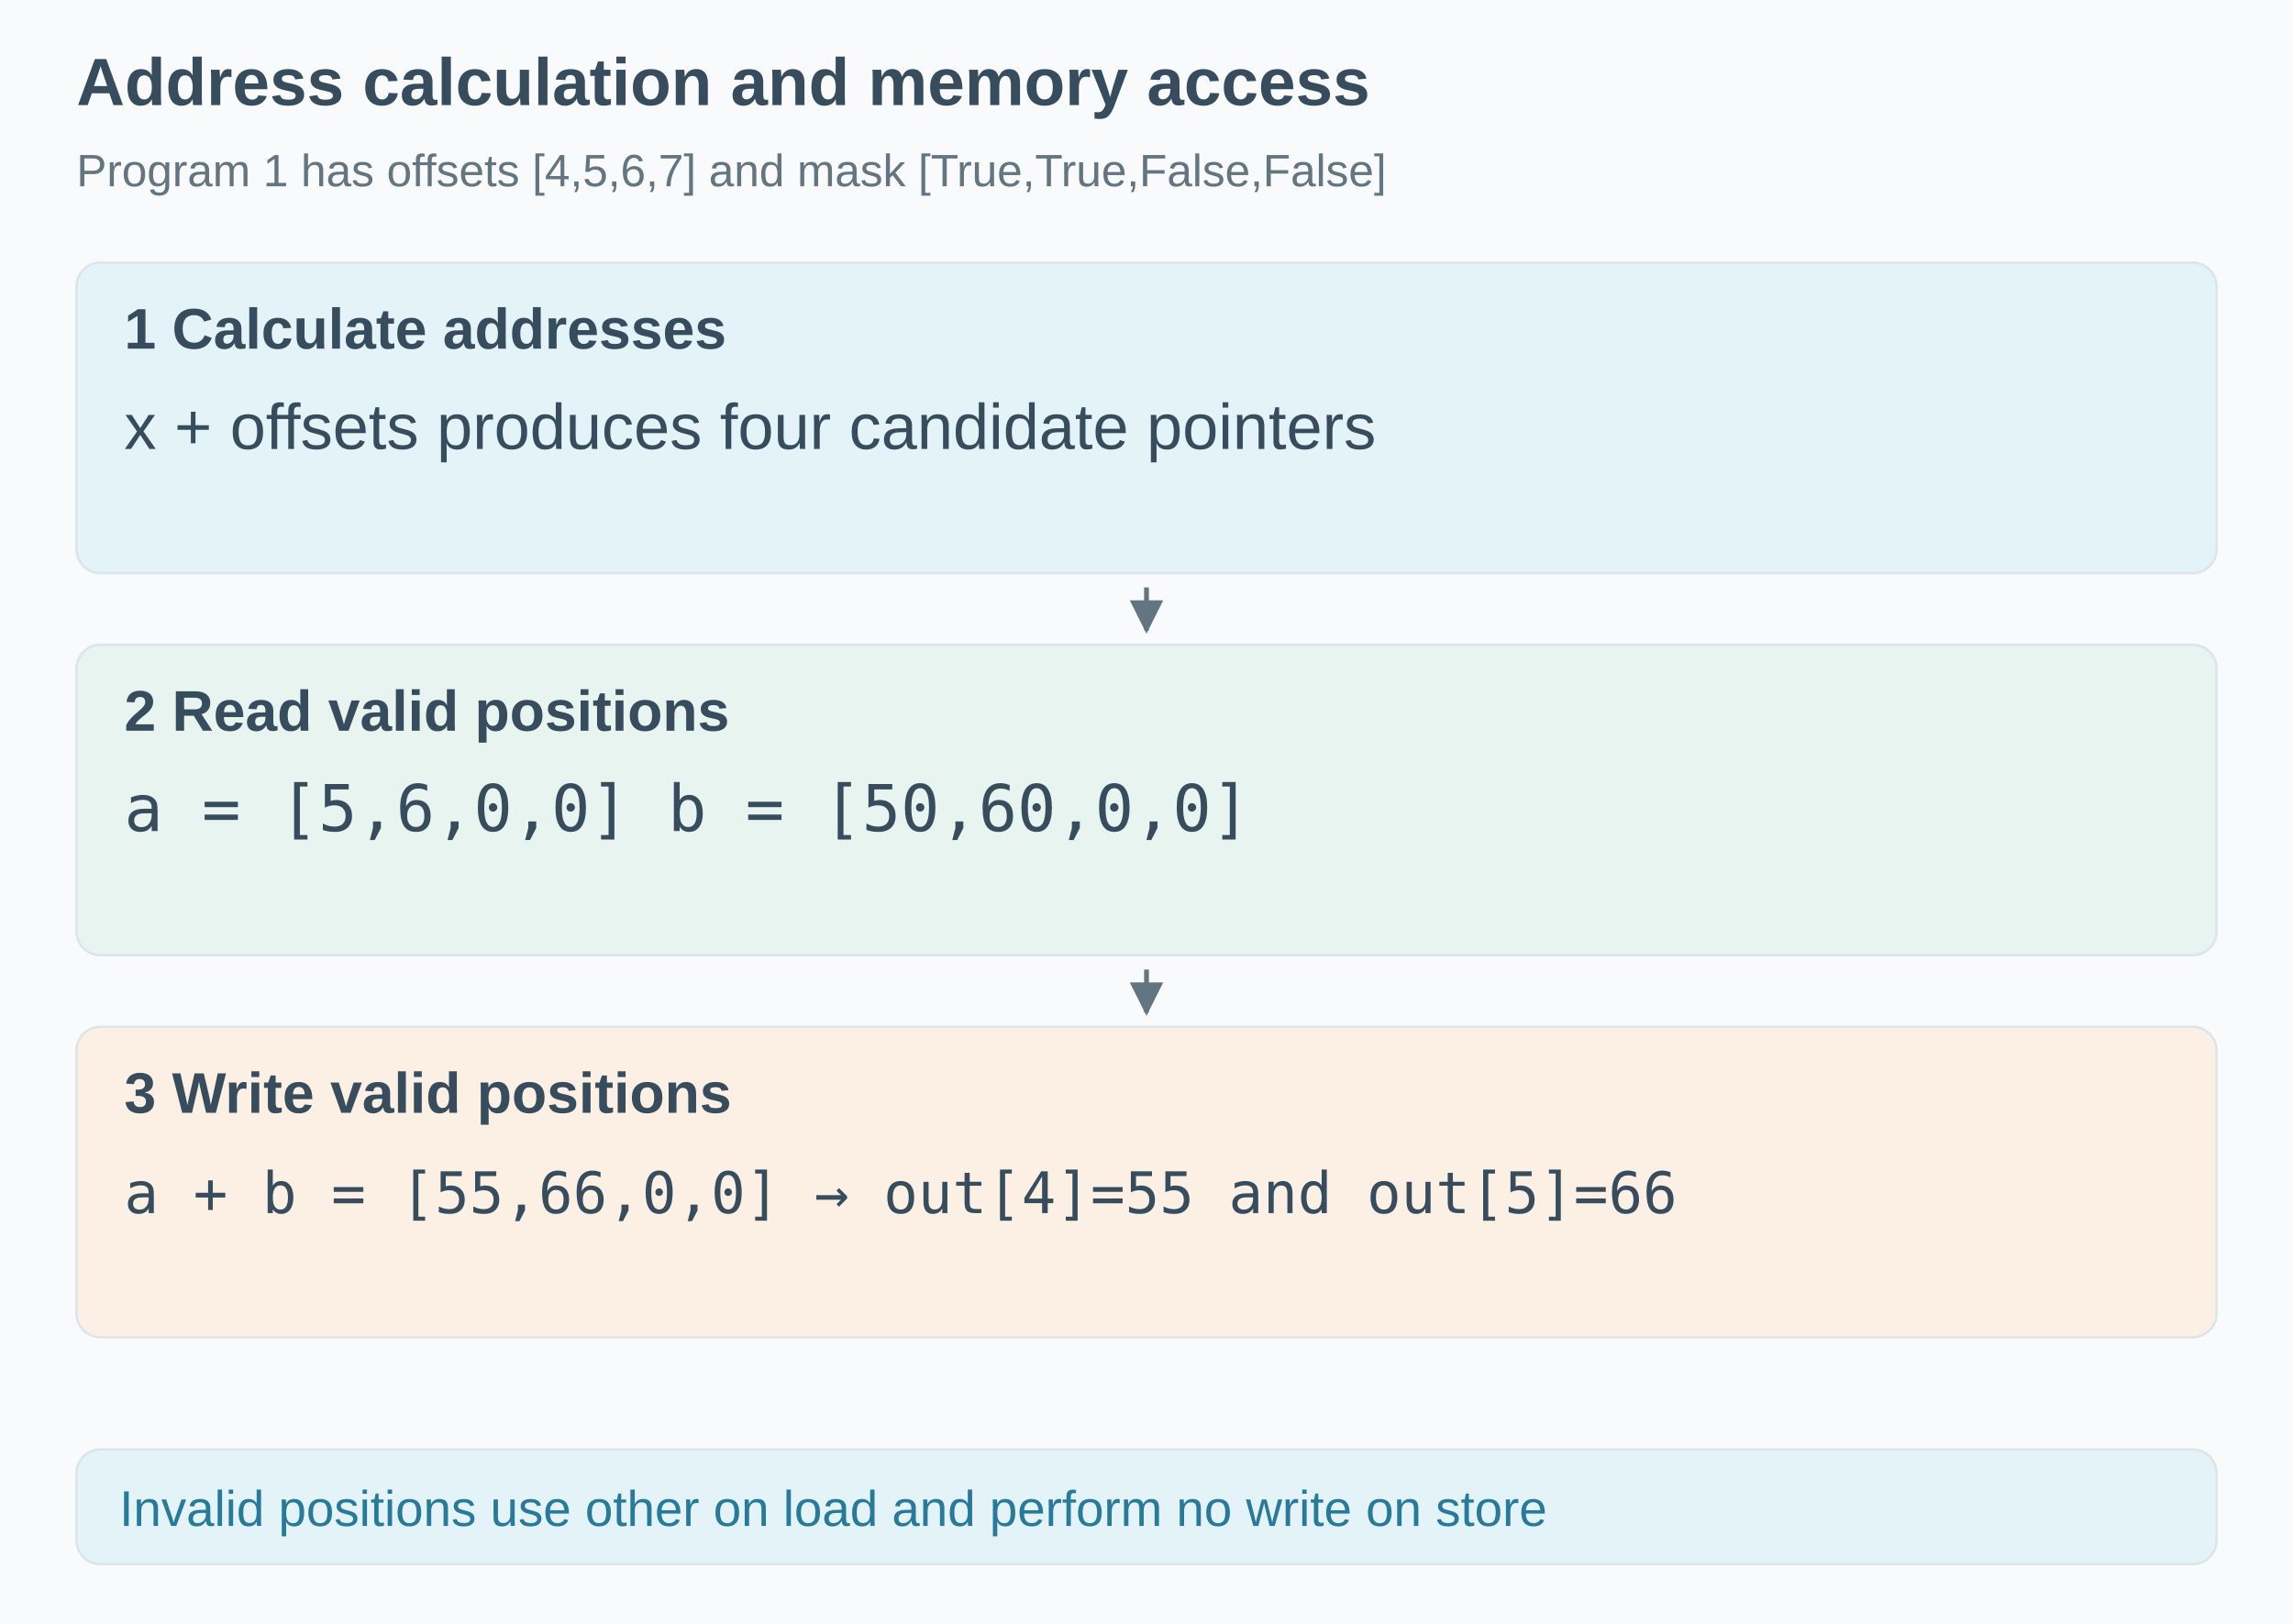
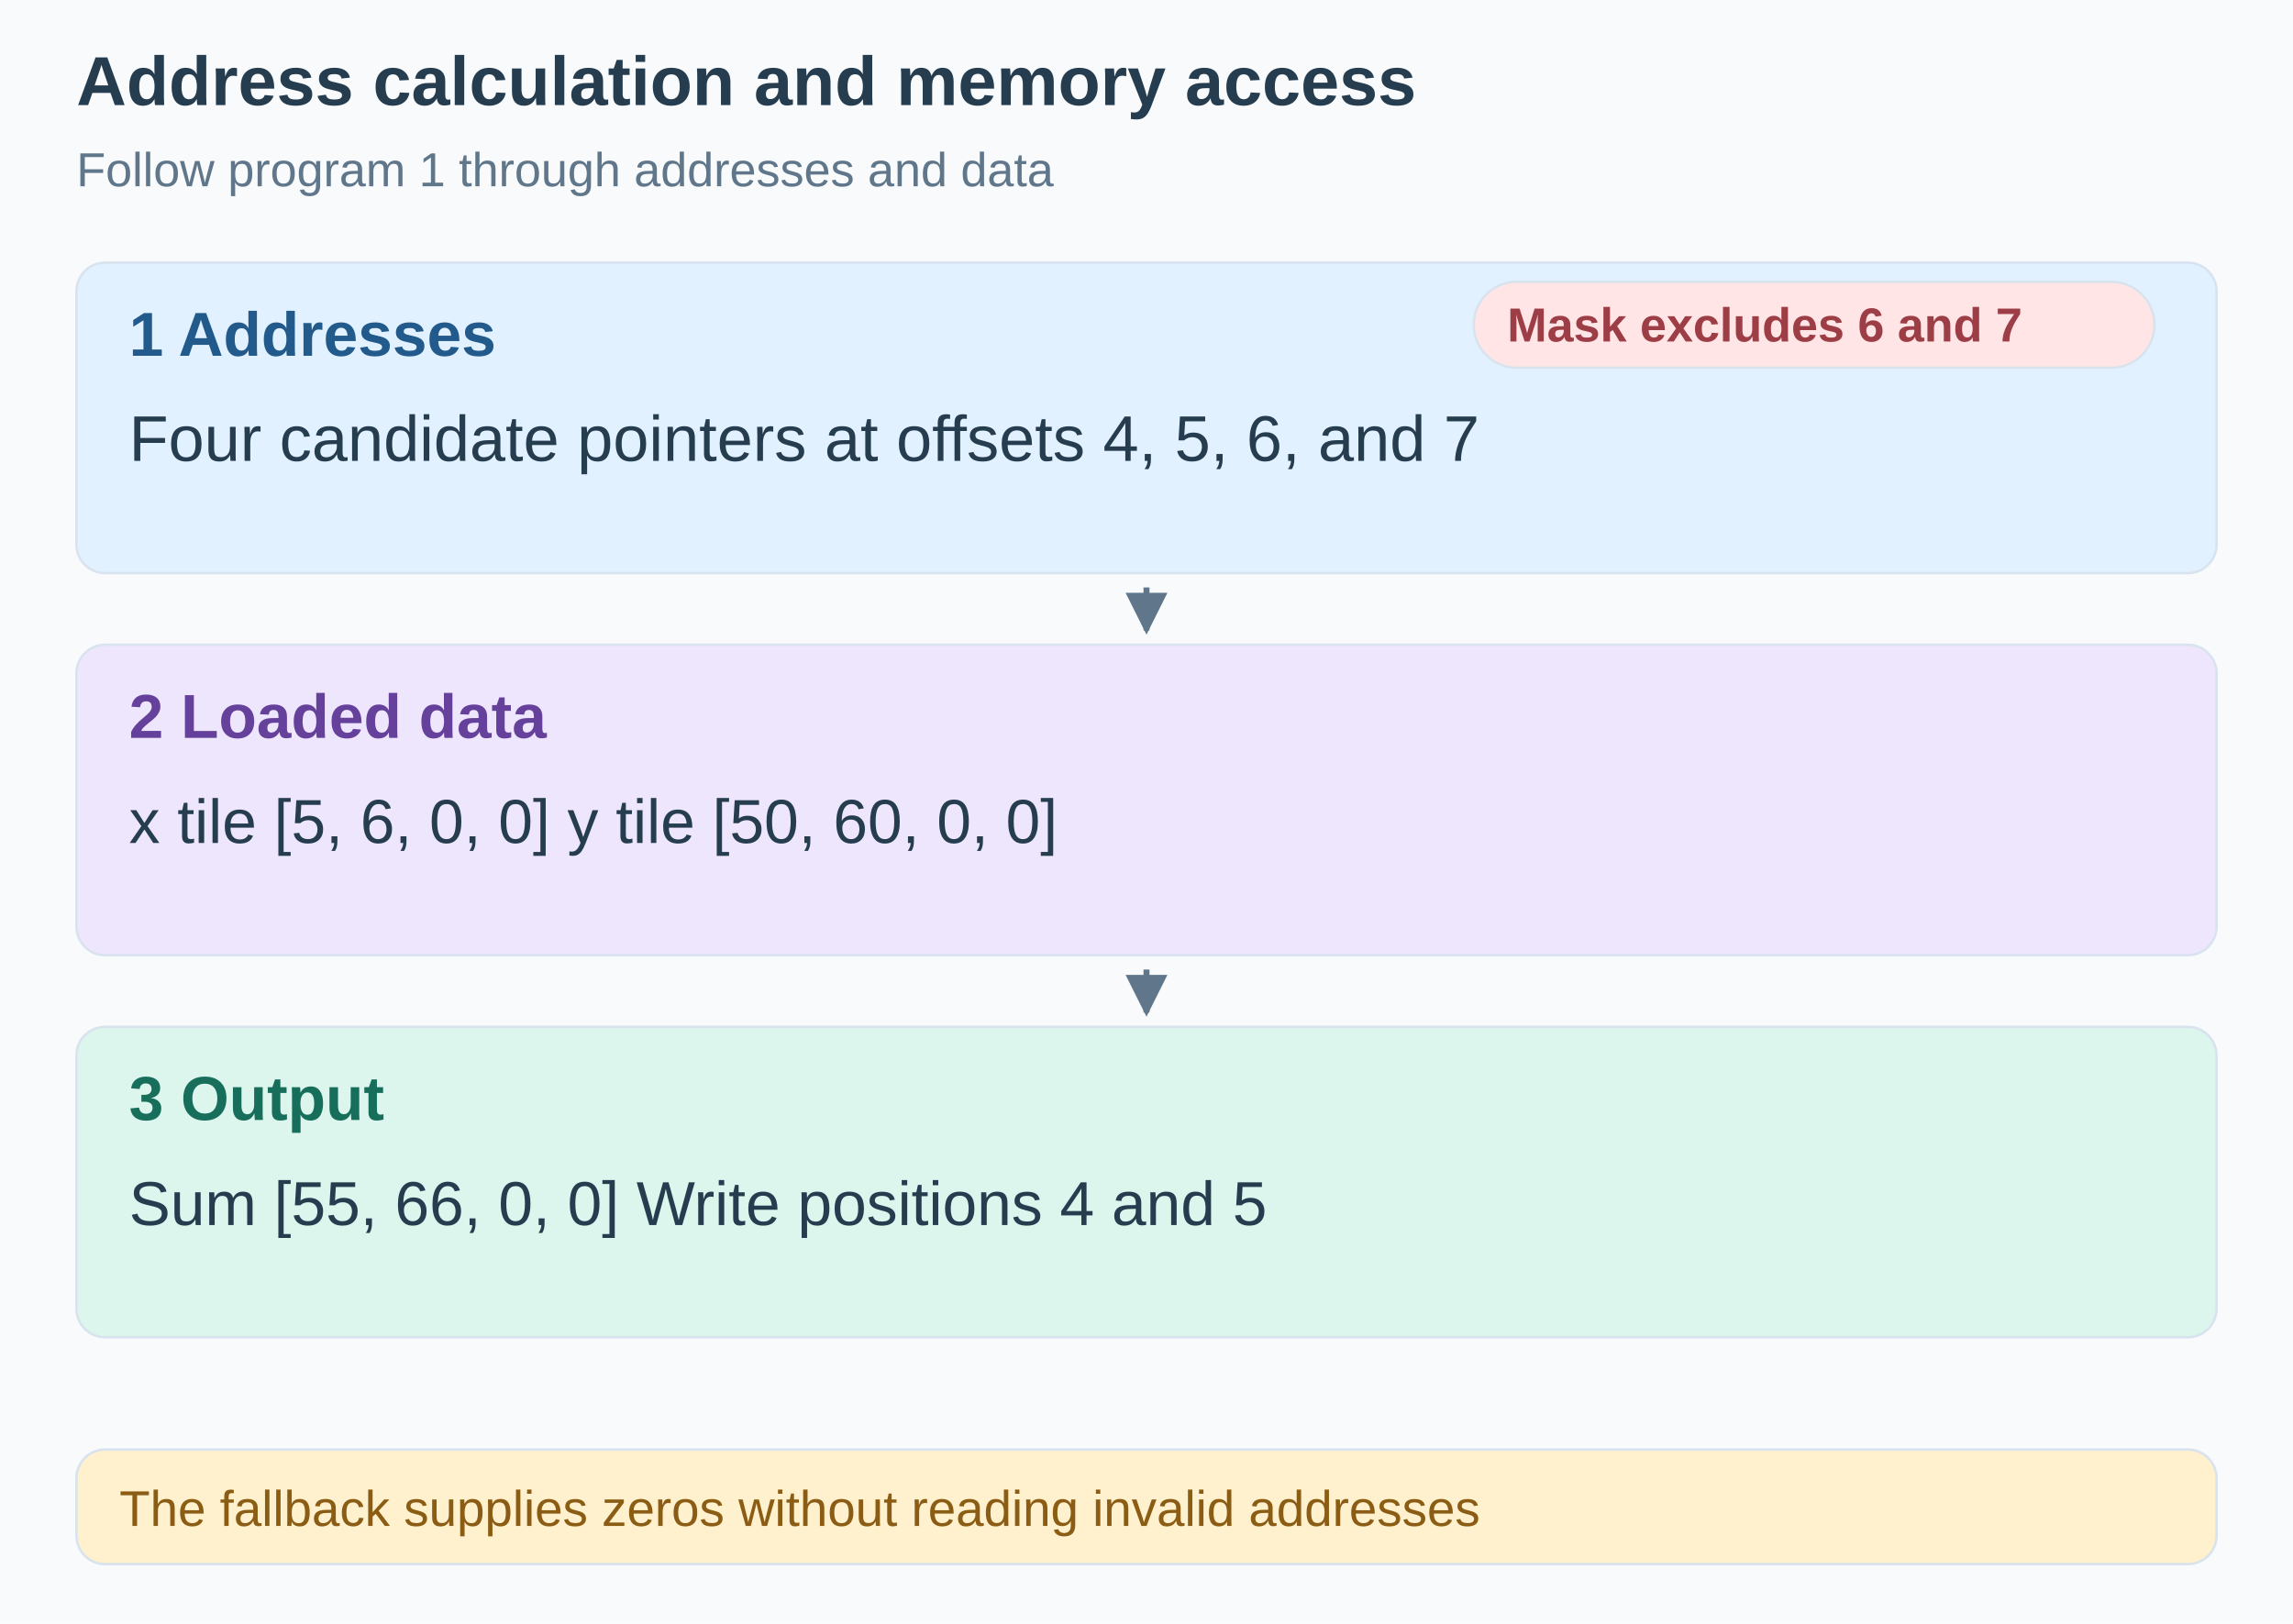
<svg xmlns="http://www.w3.org/2000/svg" width="960" height="680" viewBox="0 0 960 680" role="img" aria-labelledby="title desc">
  <defs>
    <marker id="arrow" viewBox="0 0 10 10" refX="9" refY="5" markerWidth="7" markerHeight="7" orient="auto-start-reverse">
-       <path d="M0 0L10 5L0 10Z" fill="#637580" />
+       <path d="M0 0L10 5L0 10Z" fill="#60768a" />
    </marker>
  </defs>
-   <style>text{font-family:Arial,Helvetica,sans-serif;fill:#374d5d}.code{font-family:Consolas,"DejaVu Sans Mono",monospace}</style>
-   <rect width="960" height="680" fill="#f8fafb" />
-   <text x="32" y="44" font-size="28" style="fill:#374d5d" font-weight="700">Address calculation and memory access</text>
-   <text x="32" y="78" font-size="19" style="fill:#637580">Program 1 has offsets [4,5,6,7] and mask [True,True,False,False]</text>
-   <rect x="32" y="110" width="896" height="130" rx="10" fill="#e3f3f8" stroke="#dce5e9" />
-   <text x="52" y="146" font-size="24" style="fill:#374d5d" font-weight="700">1  Calculate addresses</text>
-   <text x="52" y="188" font-size="27" style="fill:#374d5d">x + offsets produces four candidate pointers</text>
-   <path d="M480 246L480 264" fill="none" stroke="#637580" stroke-width="2" marker-end="url(#arrow)" />
-   <rect x="32" y="270" width="896" height="130" rx="10" fill="#e8f4ef" stroke="#dce5e9" />
-   <text x="52" y="306" font-size="24" style="fill:#374d5d" font-weight="700">2  Read valid positions</text>
-   <text x="52" y="348" font-size="27" style="fill:#374d5d" class="code">a = [5,6,0,0]       b = [50,60,0,0]</text>
-   <path d="M480 406L480 424" fill="none" stroke="#637580" stroke-width="2" marker-end="url(#arrow)" />
-   <rect x="32" y="430" width="896" height="130" rx="10" fill="#fcf0e5" stroke="#dce5e9" />
-   <text x="52" y="466" font-size="24" style="fill:#374d5d" font-weight="700">3  Write valid positions</text>
-   <text x="52" y="508" font-size="24" style="fill:#374d5d" class="code">a + b = [55,66,0,0]   →   out[4]=55 and out[5]=66</text>
-   <rect x="32" y="607" width="896" height="48" rx="10" fill="#e3f3f8" stroke="#dce5e9" />
-   <text x="50" y="639" font-size="21" style="fill:#277a9a">Invalid positions use other on load and perform no write on store</text>
+   <style>text{font-family:Arial,Helvetica,sans-serif}.code{font-family:Consolas,"DejaVu Sans Mono",monospace}</style>
+   <rect width="960" height="680" fill="#f8fafc" />
+   <text x="32" y="44" font-size="29" fill="#263d50" font-weight="700">Address calculation and memory access</text>
+   <text x="32" y="78" font-size="20" fill="#60768a">Follow program 1 through addresses and data</text>
+   <rect x="32" y="110" width="896" height="130" rx="12" fill="#e2f1ff" stroke="#d8e3ee" />
+   <text x="54" y="149" font-size="26" fill="#215a8b" font-weight="700">1  Addresses</text>
+   <text x="54" y="193" font-size="27" fill="#263d50">Four candidate pointers at offsets 4, 5, 6, and 7</text>
+   <path d="M480 246L480 264" stroke="#60768a" stroke-width="2.5" fill="none" marker-end="url(#arrow)" />
+   <rect x="32" y="270" width="896" height="130" rx="12" fill="#eee6fc" stroke="#d8e3ee" />
+   <text x="54" y="309" font-size="26" fill="#65419c" font-weight="700">2  Loaded data</text>
+   <text x="54" y="353" font-size="26" fill="#263d50">x tile   [5, 6, 0, 0]          y tile   [50, 60, 0, 0]</text>
+   <path d="M480 406L480 424" stroke="#60768a" stroke-width="2.5" fill="none" marker-end="url(#arrow)" />
+   <rect x="32" y="430" width="896" height="130" rx="12" fill="#dcf5ed" stroke="#d8e3ee" />
+   <text x="54" y="469" font-size="26" fill="#166e5b" font-weight="700">3  Output</text>
+   <text x="54" y="513" font-size="26" fill="#263d50">Sum   [55, 66, 0, 0]          Write positions 4 and 5</text>
+   <rect x="617" y="118" width="285" height="36" rx="18" fill="#ffe5e5" stroke="#d8e3ee" />
+   <text x="631" y="143" font-size="20" fill="#9d3e47" font-weight="700">Mask excludes 6 and 7</text>
+   <rect x="32" y="607" width="896" height="48" rx="12" fill="#fff0ce" stroke="#d8e3ee" />
+   <text x="50" y="639" font-size="21" fill="#8b5c13">The fallback supplies zeros without reading invalid addresses</text>
</svg>
